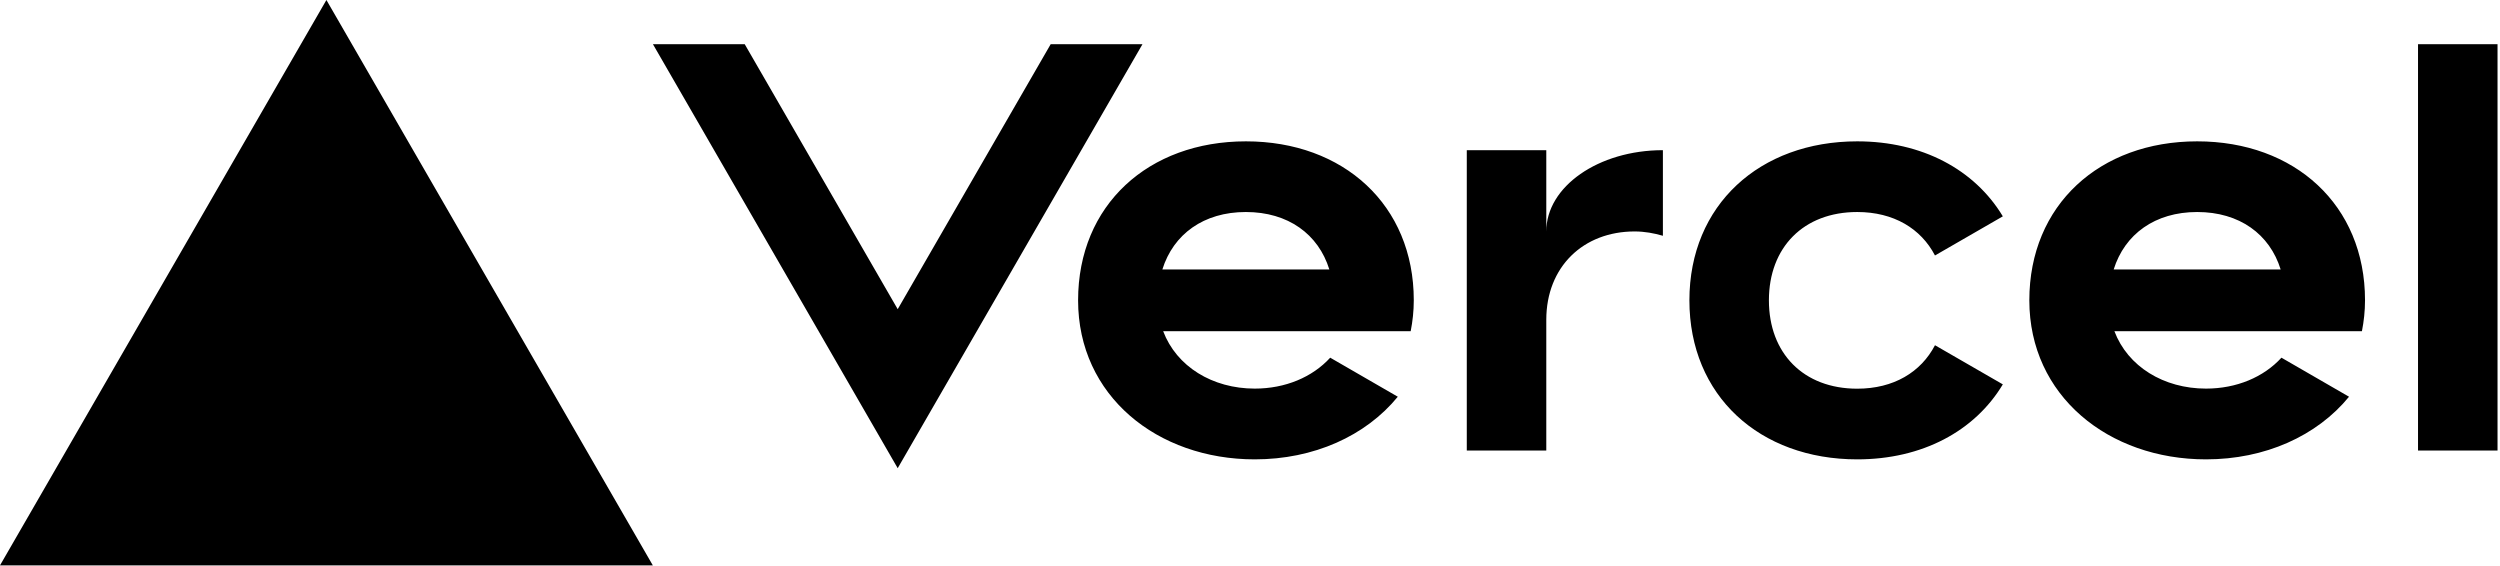
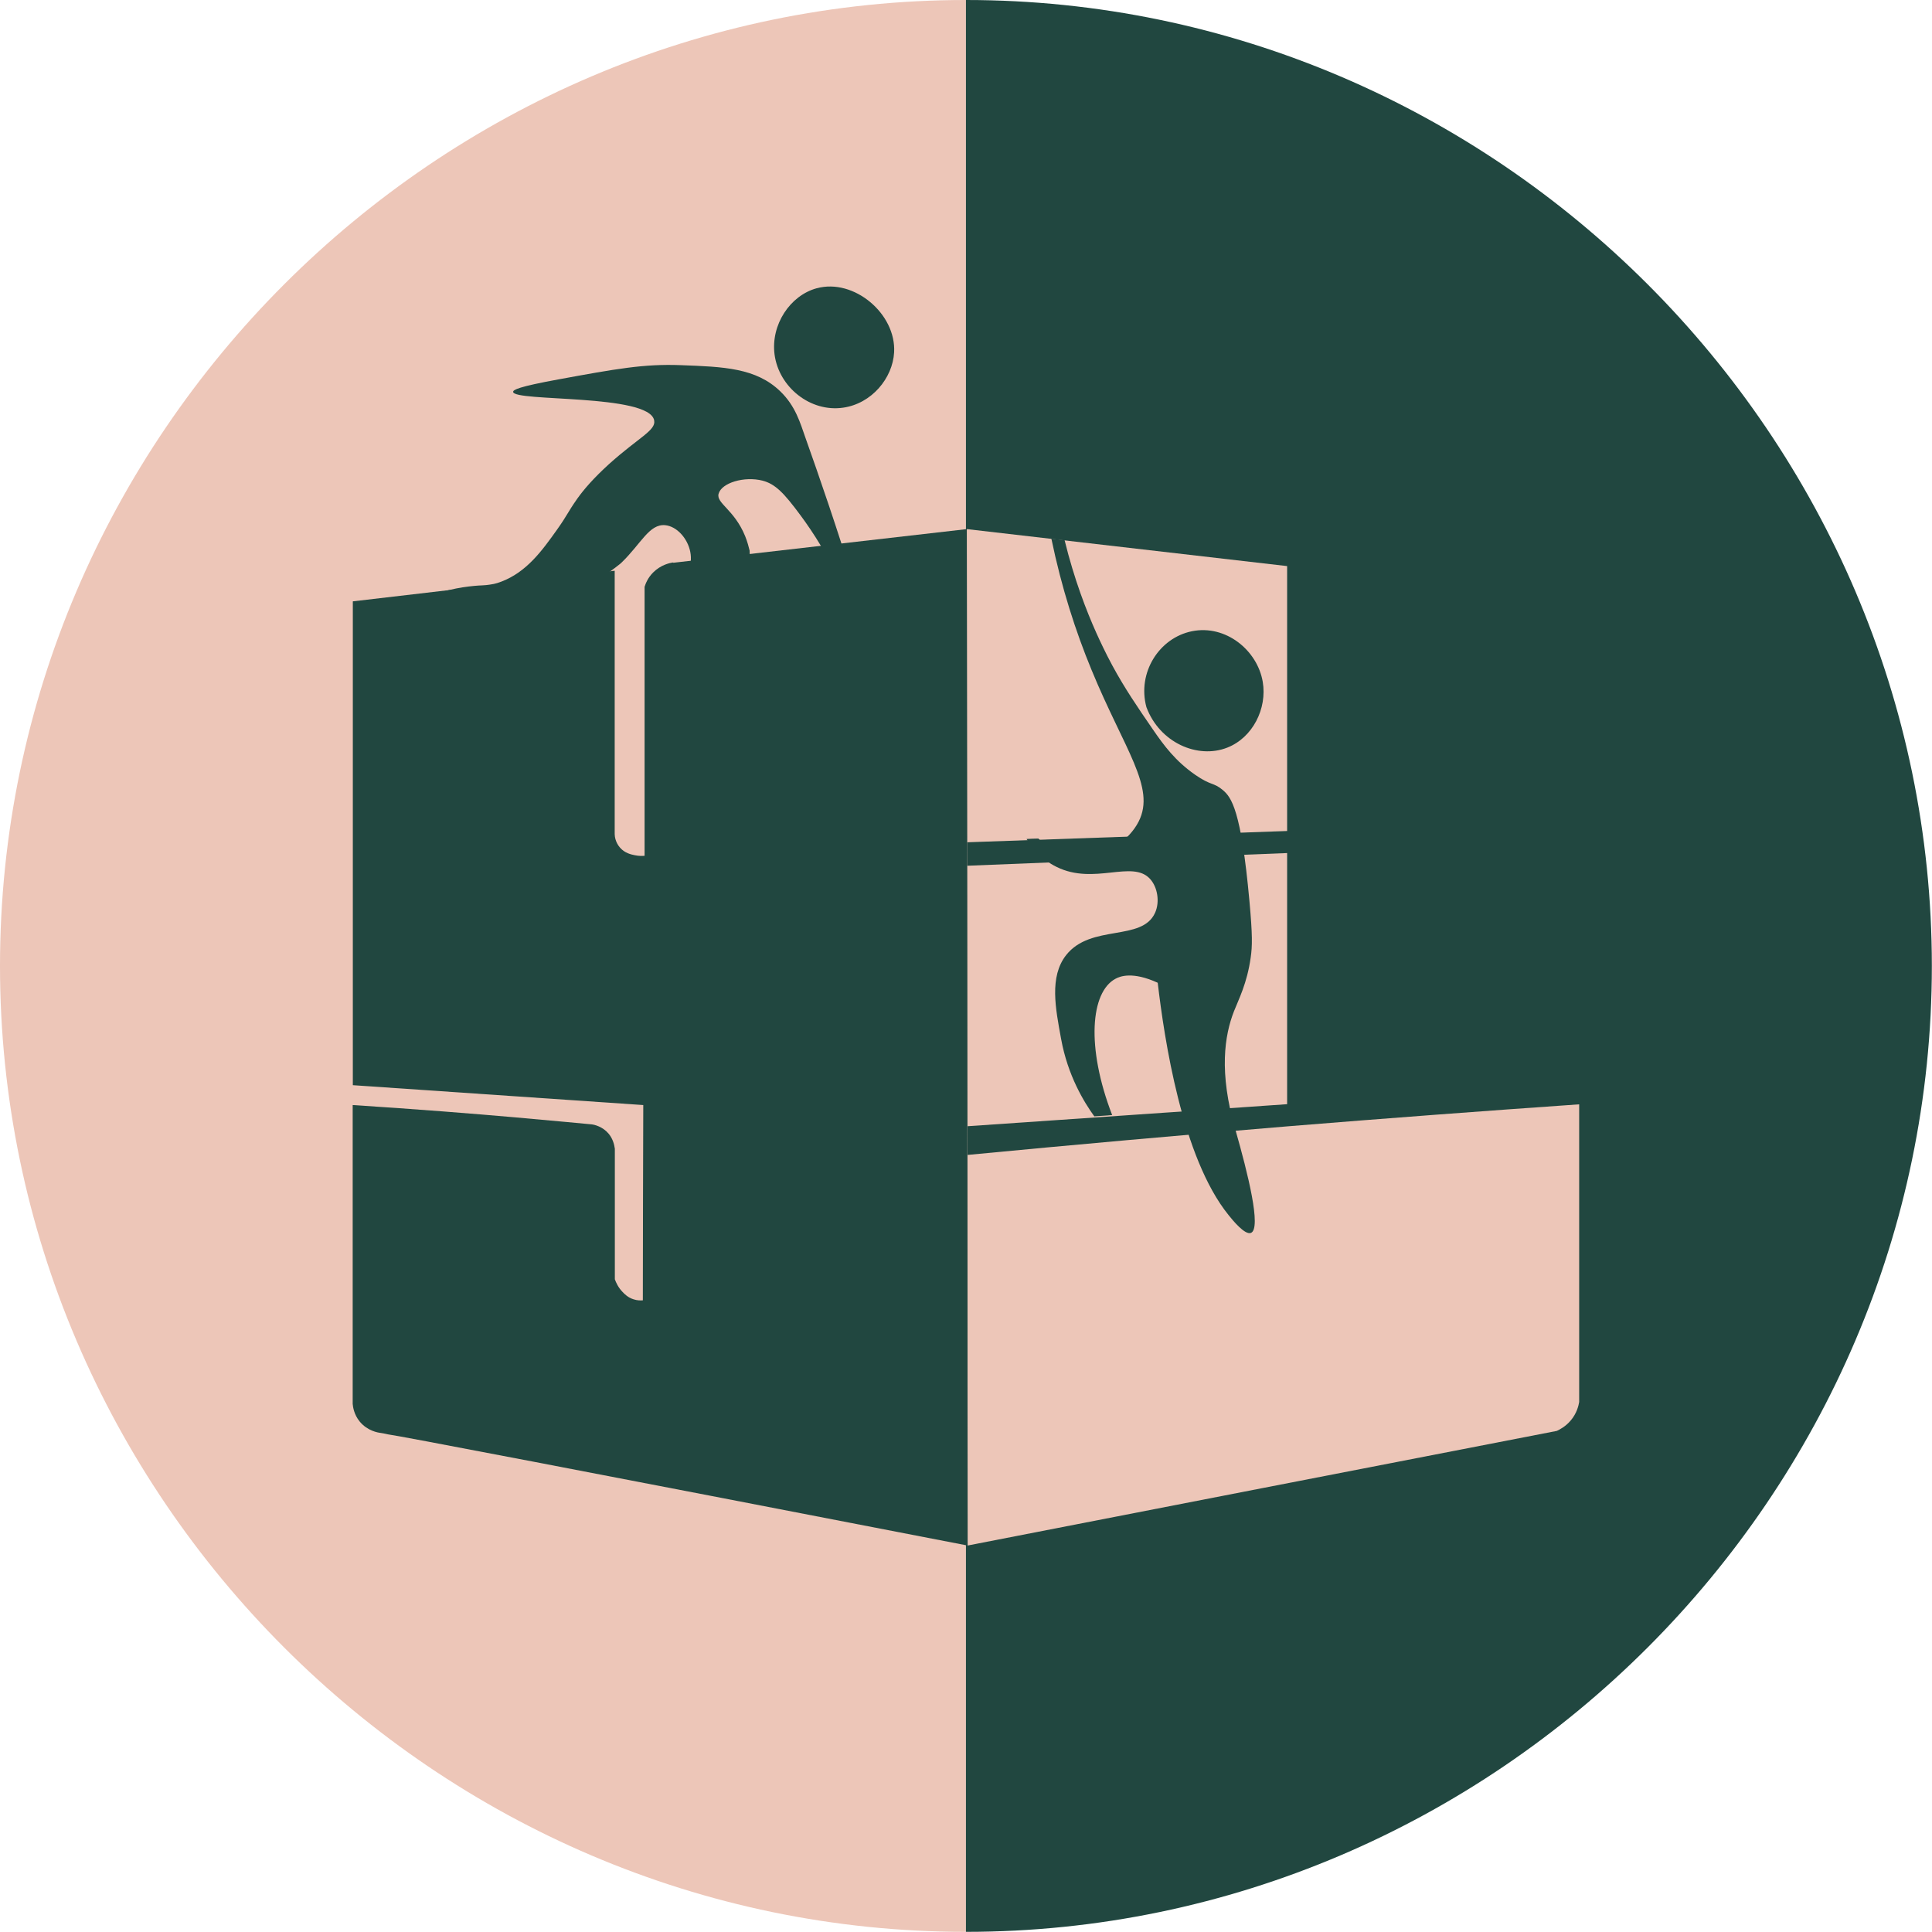
- <svg xmlns="http://www.w3.org/2000/svg" width="283" height="64" viewBox="0 0 283 64" fill="none">
-   <path d="M141.04 16c-11.04 0-19 7.2-19 18s8.96 18 20 18c6.67 0 12.55-2.64 16.19-7.09l-7.65-4.42c-2.02 2.21-5.09 3.5-8.54 3.5-4.79 0-8.86-2.5-10.37-6.5h28.02c.22-1.12.35-2.28.35-3.5 0-10.79-7.96-17.99-19-17.99zm-9.46 14.5c1.25-3.99 4.67-6.5 9.45-6.5 4.79 0 8.21 2.51 9.45 6.5h-18.9zM248.72 16c-11.04 0-19 7.2-19 18s8.96 18 20 18c6.67 0 12.55-2.64 16.19-7.09l-7.65-4.42c-2.02 2.21-5.09 3.5-8.54 3.5-4.79 0-8.86-2.5-10.37-6.5h28.02c.22-1.12.35-2.28.35-3.5 0-10.79-7.96-17.99-19-17.99zm-9.45 14.5c1.25-3.99 4.67-6.5 9.45-6.5 4.79 0 8.21 2.51 9.45 6.5h-18.9zM200.24 34c0 6 3.92 10 10 10 4.12 0 7.21-1.87 8.8-4.92l7.68 4.43c-3.18 5.3-9.14 8.49-16.48 8.49-11.05 0-19-7.2-19-18s7.96-18 19-18c7.34 0 13.29 3.19 16.48 8.49l-7.68 4.43c-1.59-3.05-4.68-4.92-8.8-4.92-6.07 0-10 4-10 10zm82.48-29v46h-9V5h9zM36.95 0L73.9 64H0L36.95 0zm92.38 5l-27.71 48L73.91 5H84.3l17.32 30 17.32-30h10.39zm58.91 12v9.69c-1-.29-2.06-.49-3.2-.49-5.81 0-10 4-10 10V51h-9V17h9v9.2c0-5.08 5.91-9.2 13.2-9.2z" fill="#000" />
+ <svg xmlns="http://www.w3.org/2000/svg" id="_레이어_2" data-name="레이어 2" viewBox="0 0 133.16 133.17">
+   <defs>
+     <style>
+       .cls-1 {
+         fill: #214740;
+       }
+ 
+       .cls-1, .cls-2 {
+         stroke-width: 0px;
+       }
+ 
+       .cls-2 {
+         fill: #edc6b8;
+       }
+     </style>
+   </defs>
+   <g id="Guide_레이어삭제_" data-name="Guide(레이어삭제)">
+     <g>
+       <path class="cls-2" d="m66.58,133.16C30.06,133.16,0,103.11,0,66.58S30.06,0,66.58,0v133.16Z" />
+       <path class="cls-1" d="m66.58,0c36.53,0,66.58,30.06,66.58,66.58s-30.06,66.58-66.58,66.58V0Z" />
+       <g>
+         <g>
+           <path class="cls-2" d="m66.64,36.47c7.36.85,14.72,1.7,22.08,2.55v18.26c-7.38.26-14.75.52-22.13.78-7.42-.26-14.84-.52-22.25-.78v1.52c7.4.29,14.79.59,22.19.88,7.4-.3,14.79-.59,22.19-.88v17.31c-7.35.51-14.7,1.02-22.05,1.52-14.12-.94-28.24-1.88-42.35-2.82v1.37c14.11,1.14,28.22,2.29,42.34,3.43,7.3-.7,14.69-1.36,22.17-1.98,6.74-.55,13.42-1.05,20.02-1.51v20.52c-.04.24-.16.78-.59,1.28-.35.41-.74.61-.95.71-13.54,2.63-27.08,5.26-40.61,7.9" />
+           <path class="cls-2" d="m40.78,89.43c0-16.63,0-33.25-.01-49.88,1.36-.16,2.73-.32,4.09-.47-.05,16.87-.1,33.73-.15,50.6" />
+           <path class="cls-1" d="m46.41,38.79c6.74-.77,13.48-1.55,20.23-2.32.02,23.35.04,46.7.05,70.06-27.39-5.31-39.27-7.58-39.94-7.66-.03,0-.23-.06-.51-.1-.17-.02-.91-.13-1.45-.79-.39-.48-.46-1-.48-1.21v-20.6c8.91.57,15.39,1.24,16.46,1.33.21.02.77.16,1.17.63.29.34.4.74.44,1.05v8.59c0,.14,0,.28,0,.41.08.22.23.56.53.87.15.16.38.39.76.51.27.09.5.08.64.07,0-4.49.02-8.97.03-13.46-6.67-.46-13.34-.91-20.02-1.37v-33.35c6.02-.7,12.04-1.41,18.05-2.11,0,5.88,0,11.76,0,17.64,0,.13,0,.37,0,.51,0,.18.06.59.37.94.33.38.77.47,1.02.52.28.06.51.05.67.04v-18.54c.07-.22.22-.62.59-.99.53-.53,1.15-.66,1.38-.69Z" />
+         </g>
+         <g>
+           <path class="cls-1" d="m45.09,28.97c-.36-1.84-9.69-1.26-9.72-1.96,0-.14.34-.35,3.13-.86,3.93-.72,5.89-1.08,8.43-.98,2.96.11,5.18.19,6.85,1.8,1.06,1.02,1.38,2.19,1.74,3.21.95,2.67,2.18,6.23,3.52,10.58-.29-.03-.59-.07-.88-.1-1.01-2.27-2.12-3.98-2.99-5.15-1.14-1.54-1.73-2.15-2.61-2.38-1.26-.32-2.83.15-3.03.91-.17.65,1.08,1.08,1.83,2.91.16.4.25.75.31,1,.02.66.04,1.32.06,1.98-1.76.21-3.51.41-5.27.62.86-.54,1.31-1.54,1.12-2.51-.18-.92-.92-1.76-1.73-1.84-1.1-.1-1.66,1.28-3.02,2.59-.07.07-.61.5-1.26.94-1.57,1.06-2.96,1.54-3.68,1.8-5.29,1.91-6.41,3.36-8.18,2.61-.43-.18-1.04-.55-1.62-1.4.74-1.12,1.52-1.58,2.02-1.79,1.04-.45,2.66-.59,3.11-.6.09,0,.41-.02.82-.1.15-.03.31-.08.52-.16,1.76-.67,2.82-2.16,3.82-3.56.76-1.07.69-1.13,1.42-2.17.45-.63,1.1-1.39,2.2-2.39,2.04-1.83,3.23-2.31,3.09-2.99Z" />
+           <path class="cls-1" d="m56.3,19.87c2.55-.7,5.48,1.75,5.33,4.42-.1,1.78-1.55,3.53-3.51,3.81-2.26.33-4.43-1.41-4.73-3.66-.27-2.06,1.07-4.07,2.9-4.57Z" />
+         </g>
+         <g>
+           <path class="cls-1" d="m74.38,59.05c-1.43-.06-2.45-.91-2.81-1.25-.27,0-.54.02-.81.03.35.55,1,1.41,2.08,1.93,2.58,1.27,5.19-.51,6.42.81.54.58.69,1.61.36,2.34-.89,2.01-4.42.76-6.13,2.92-1.18,1.5-.73,3.7-.35,5.78.46,2.53,1.58,4.36,2.29,5.34.41-.03.82-.06,1.23-.09-1.81-4.69-1.48-8.47.22-9.39.32-.18,1.19-.52,2.92.27.45,3.83,1.67,12.04,4.88,16.01.28.35,1.14,1.41,1.55,1.23.73-.32-.22-4.11-1.07-7.09-1.17-4-.74-6.55-.11-8.17.32-.82.91-1.93,1.16-3.73.11-.78.13-1.5-.09-3.9-.57-6.25-1.24-7.13-1.83-7.63-.65-.55-.8-.28-1.93-1.07-1.33-.93-2.12-1.98-2.9-3.12-1.06-1.54-1.94-2.83-2.79-4.4-.49-.91-.85-1.69-1.1-2.24-.68-1.52-1.52-3.67-2.19-6.4-.3-.03-.61-.07-.91-.1.7,3.38,1.67,6.39,2.77,9.05,2.26,5.49,4.44,8.09,3.25,10.44-.66,1.31-2.32,2.51-4.1,2.44Z" />
+           <path class="cls-1" d="m79.02,48.74c-.64-2.37.87-4.77,3.14-5.23,2.33-.47,4.51,1.31,4.88,3.49.31,1.84-.69,3.84-2.44,4.53-2.05.81-4.67-.34-5.58-2.79Z" />
+         </g>
+       </g>
+     </g>
+   </g>
</svg>
